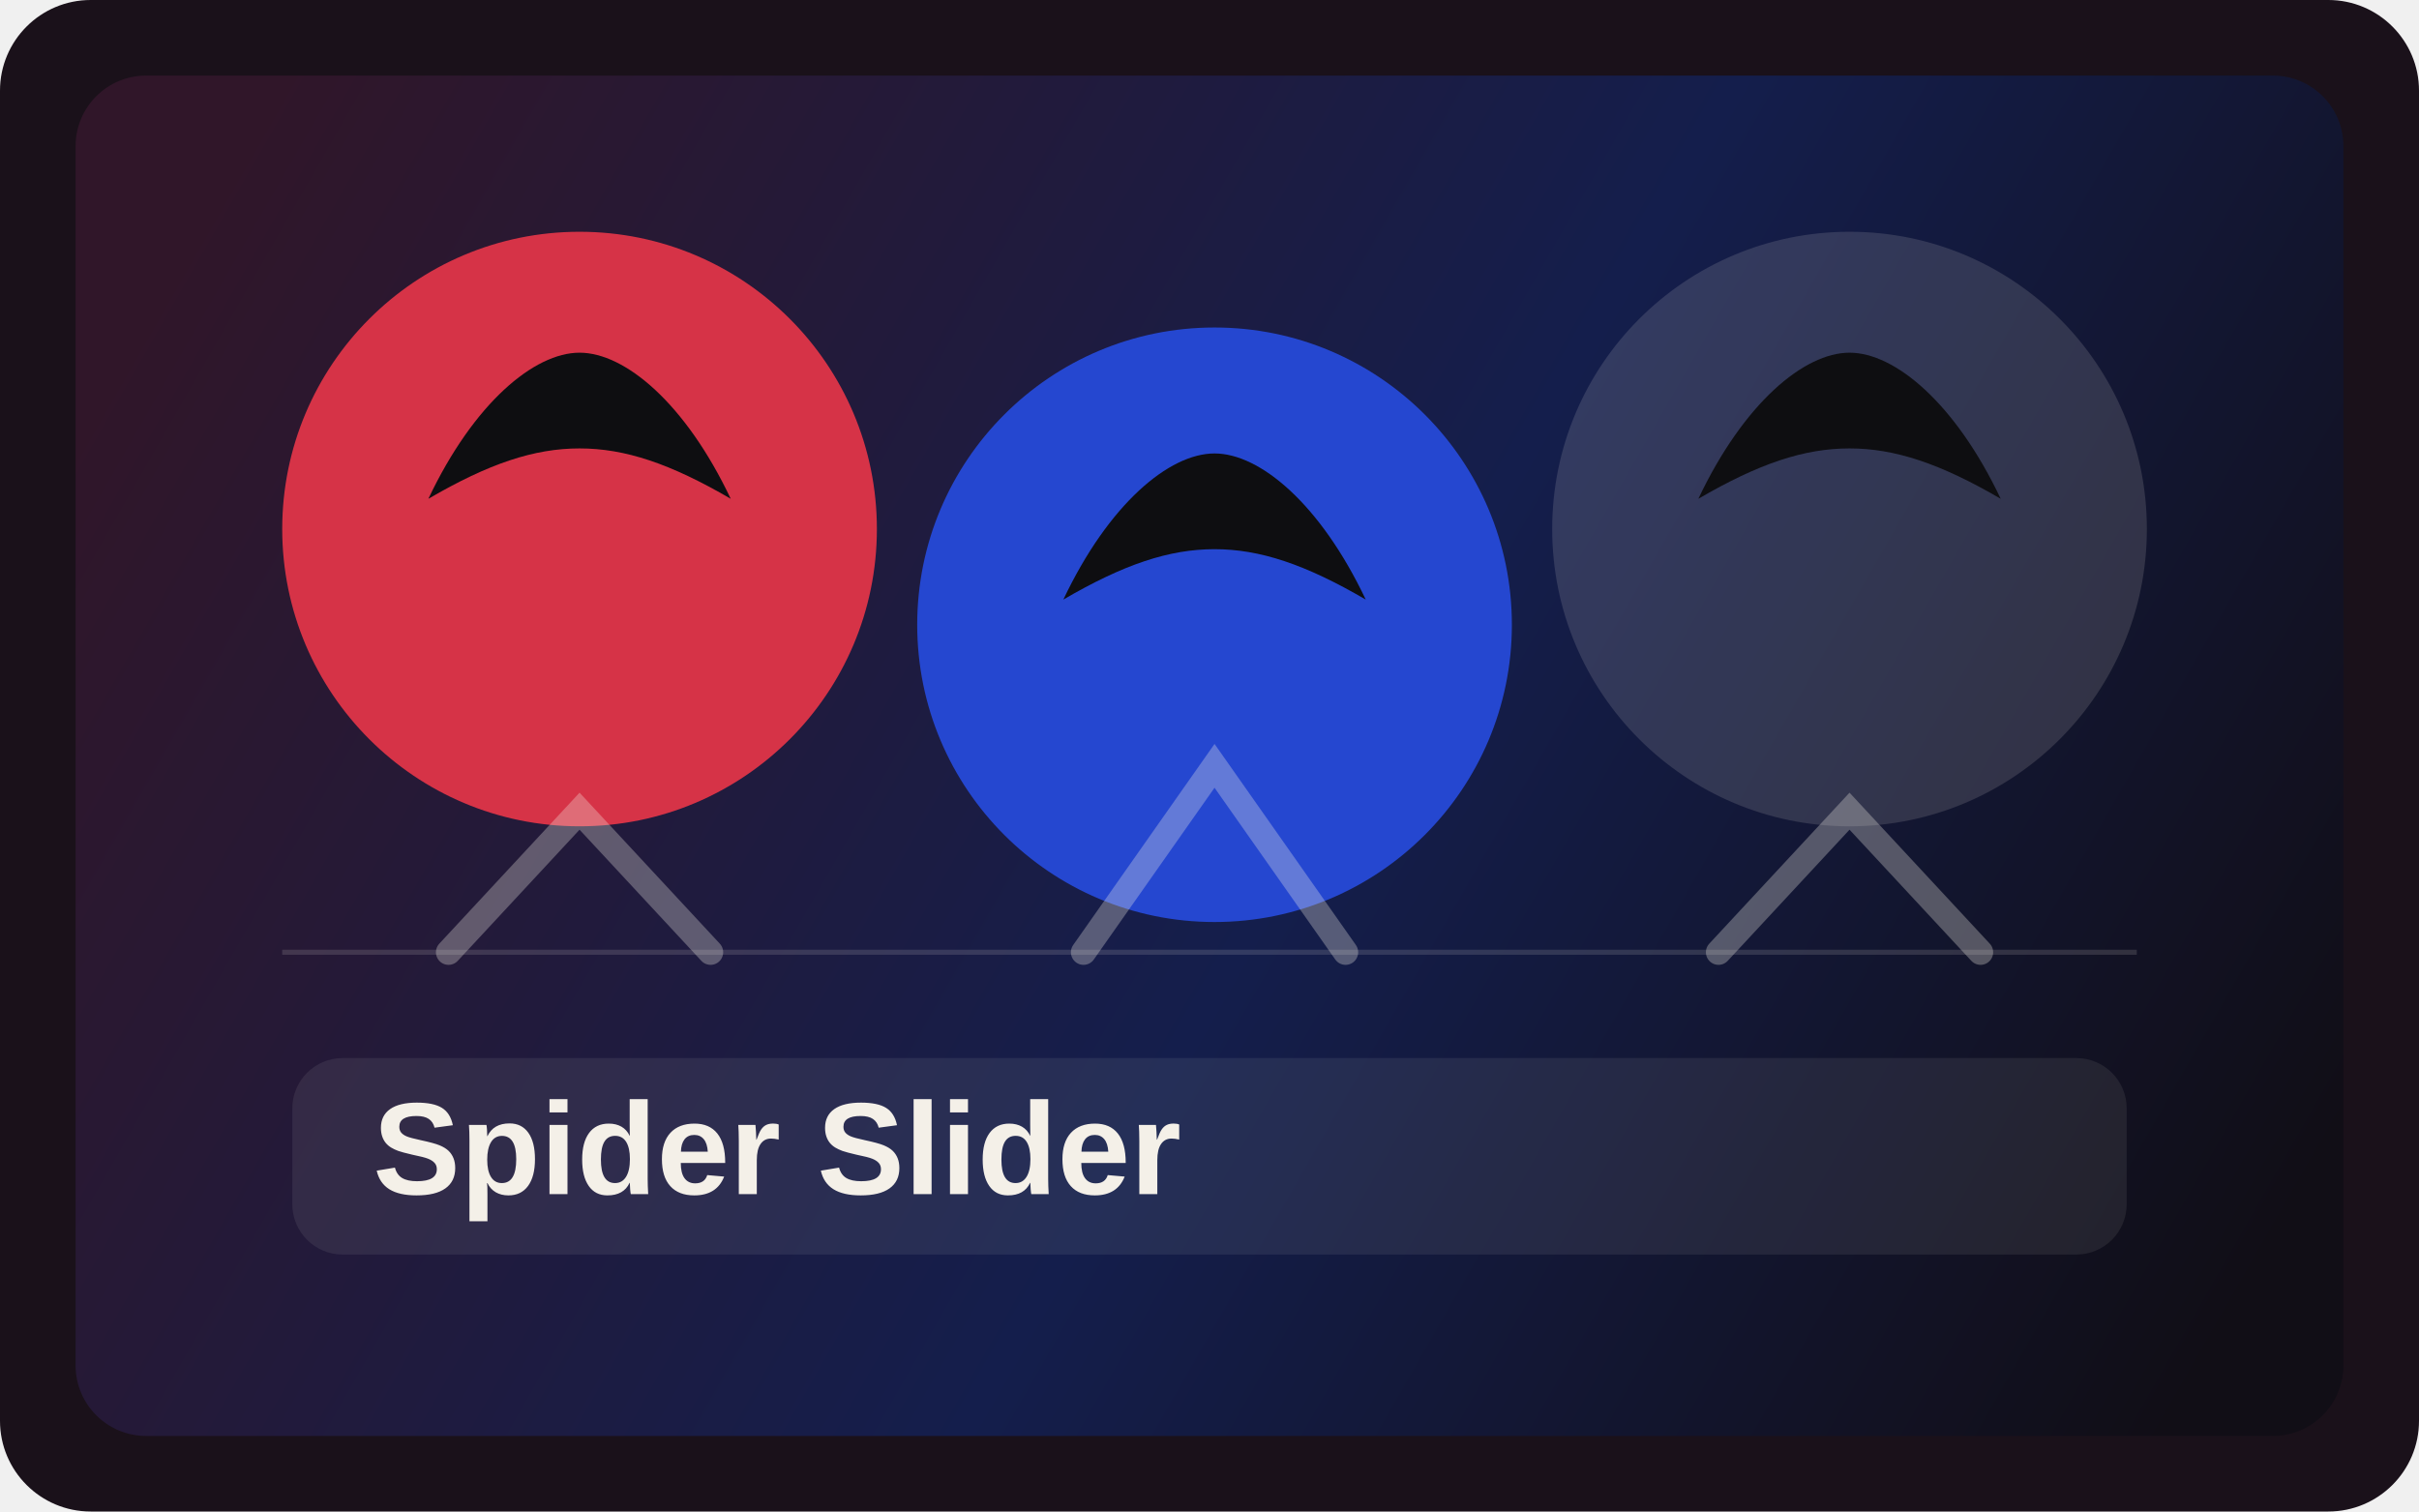
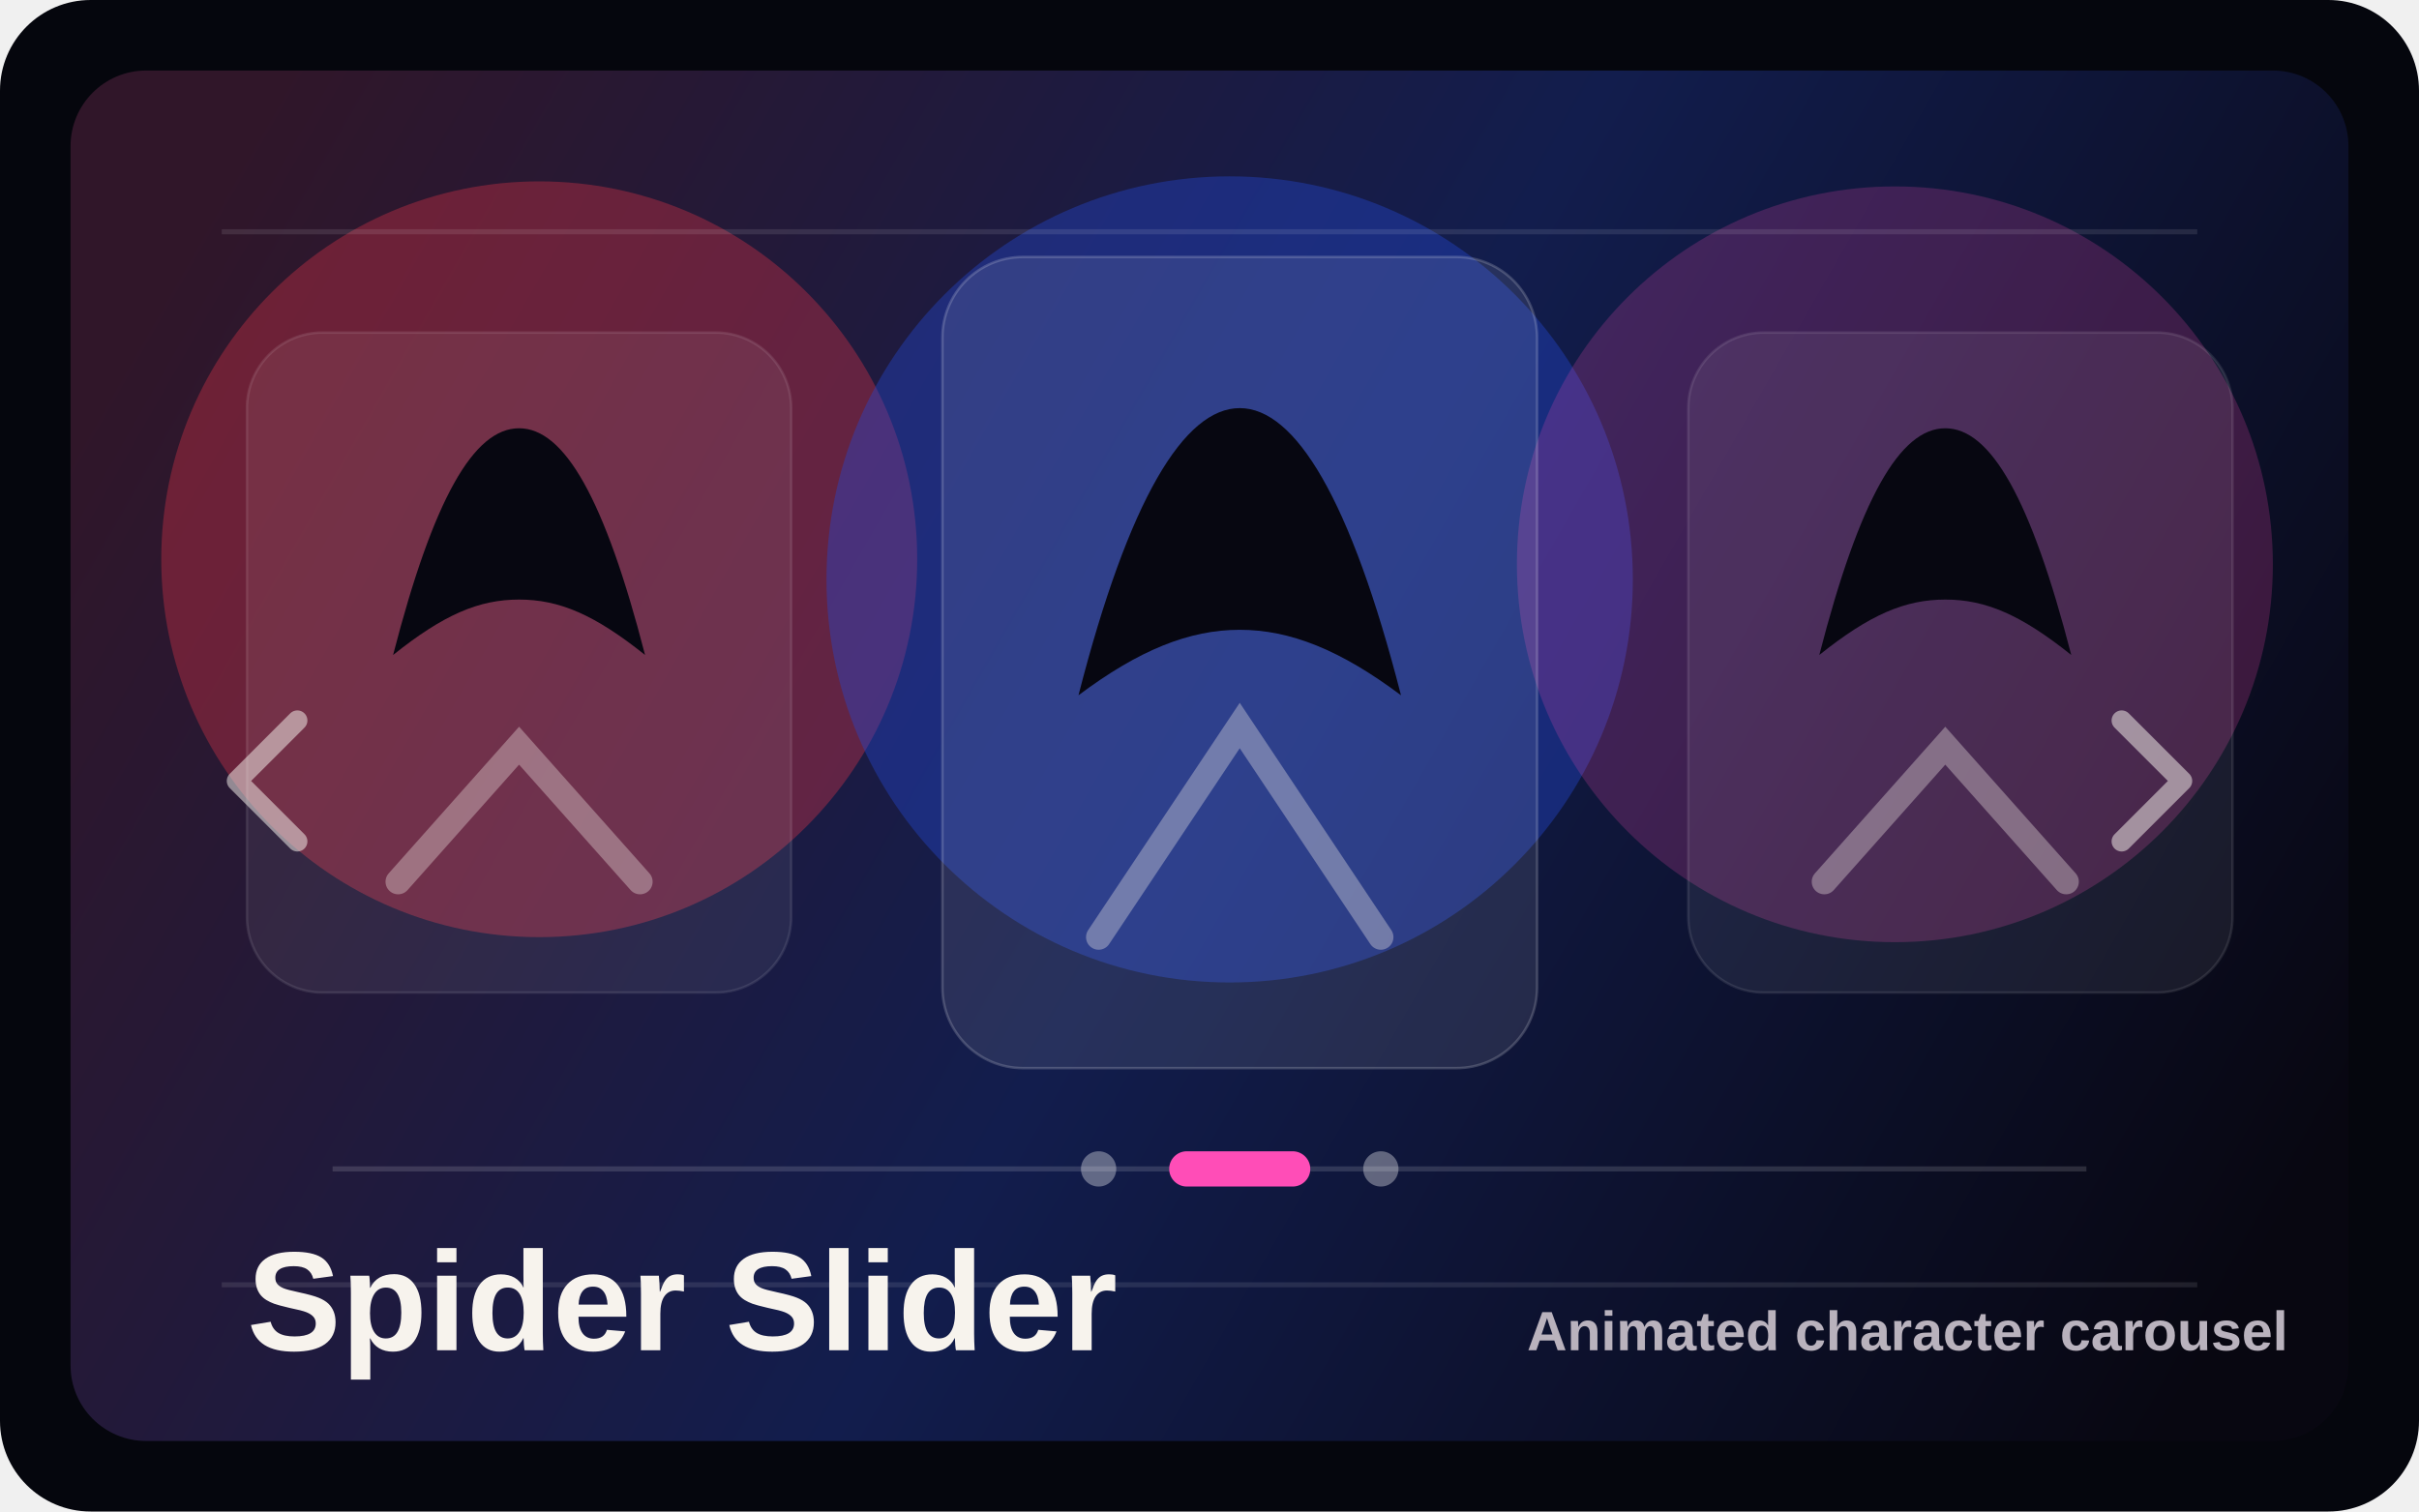
<svg xmlns="http://www.w3.org/2000/svg" width="960" height="600" viewBox="0 0 960 600" fill="none">
-   <rect width="960" height="600" rx="36" fill="#1A111A" />
-   <rect x="30" y="30" width="900" height="540" rx="28" fill="url(#bg)" />
-   <circle cx="230" cy="210" r="118" fill="#D63347" />
-   <circle cx="482" cy="248" r="118" fill="#2547D0" />
-   <circle cx="734" cy="210" r="118" fill="#F4F0E8" fill-opacity="0.14" />
-   <path d="M170 198C188 160 212 140 230 140C248 140 272 160 290 198C266 184 248 178 230 178C212 178 194 184 170 198Z" fill="#0E0E11" />
-   <path d="M422 238C440 200 464 180 482 180C500 180 524 200 542 238C518 224 500 218 482 218C464 218 446 224 422 238Z" fill="#0E0E11" />
-   <path d="M674 198C692 160 716 140 734 140C752 140 776 160 794 198C770 184 752 178 734 178C716 178 698 184 674 198Z" fill="#0E0E11" />
-   <path d="M112 378H848" stroke="#F4F0E8" stroke-opacity="0.14" stroke-width="2" />
-   <path d="M178 378L230 322L282 378" stroke="#F4F0E8" stroke-opacity="0.3" stroke-width="10" stroke-linecap="round" />
-   <path d="M430 378L482 304L534 378" stroke="#F4F0E8" stroke-opacity="0.3" stroke-width="10" stroke-linecap="round" />
-   <path d="M682 378L734 322L786 378" stroke="#F4F0E8" stroke-opacity="0.3" stroke-width="10" stroke-linecap="round" />
-   <rect x="116" y="420" width="728" height="78" rx="20" fill="#F4F0E8" fill-opacity="0.08" />
-   <text x="148" y="474" fill="#F4F0E8" font-family="Arial, sans-serif" font-size="52" font-weight="700">Spider Slider</text>
+   <rect width="960" height="600" rx="36" fill="#05060D" />
+   <rect x="28" y="28" width="904" height="544" rx="30" fill="url(#bg)" />
+   <circle cx="214" cy="222" r="150" fill="#D63347" fill-opacity="0.38" />
+   <circle cx="488" cy="230" r="160" fill="#2547D0" fill-opacity="0.4" />
+   <circle cx="752" cy="224" r="150" fill="#FF4DB7" fill-opacity="0.2" />
+   <path d="M88 92H872M88 510H872" stroke="#FFFFFF" stroke-opacity="0.1" stroke-width="2" />
+   <rect x="98" y="132" width="216" height="262" rx="30" fill="#FFFFFF" fill-opacity="0.07" stroke="#FFFFFF" stroke-opacity="0.1" />
+   <rect x="374" y="102" width="236" height="322" rx="32" fill="#FFFFFF" fill-opacity="0.09" stroke="#FFFFFF" stroke-opacity="0.18" />
+   <rect x="670" y="132" width="216" height="262" rx="30" fill="#FFFFFF" fill-opacity="0.07" stroke="#FFFFFF" stroke-opacity="0.1" />
+   <path d="M156 260C172 198 188 170 206 170C224 170 240 198 256 260C236 244 222 238 206 238C190 238 176 244 156 260Z" fill="#070711" />
+   <path d="M428 276C448 198 470 162 492 162C514 162 536 198 556 276C532 258 512 250 492 250C472 250 452 258 428 276Z" fill="#070711" />
+   <path d="M722 260C738 198 754 170 772 170C790 170 806 198 822 260C802 244 788 238 772 238C756 238 742 244 722 260Z" fill="#070711" />
+   <path d="M158 350L206 296L254 350M436 372L492 288L548 372M724 350L772 296L820 350" stroke="#F7F3ED" stroke-opacity="0.34" stroke-width="10" stroke-linecap="round" />
+   <path d="M132 464H828" stroke="#FFFFFF" stroke-opacity="0.14" stroke-width="2" />
+   <circle cx="436" cy="464" r="7" fill="#FFFFFF" fill-opacity="0.34" />
+   <rect x="464" y="457" width="56" height="14" rx="7" fill="#FF4DB7" />
+   <circle cx="548" cy="464" r="7" fill="#FFFFFF" fill-opacity="0.34" />
+   <path d="M118 286L94 310L118 334M842 286L866 310L842 334" stroke="#F7F3ED" stroke-opacity="0.52" stroke-width="8" stroke-linecap="round" stroke-linejoin="round" />
+   <text x="98" y="536" fill="#F7F3ED" font-family="Arial, sans-serif" font-size="56" font-weight="800">Spider Slider</text>
+   <text x="606" y="536" fill="#B9B2BD" font-family="Arial, sans-serif" font-size="22" font-weight="700">Animated character carousel</text>
  <defs>
    <linearGradient id="bg" x1="84" y1="76" x2="880" y2="532" gradientUnits="userSpaceOnUse">
      <stop stop-color="#301629" />
-       <stop offset="0.55" stop-color="#141E4C" />
-       <stop offset="1" stop-color="#110E16" />
+       <stop offset="0.5" stop-color="#121D4D" />
+       <stop offset="1" stop-color="#080711" />
    </linearGradient>
  </defs>
</svg>
